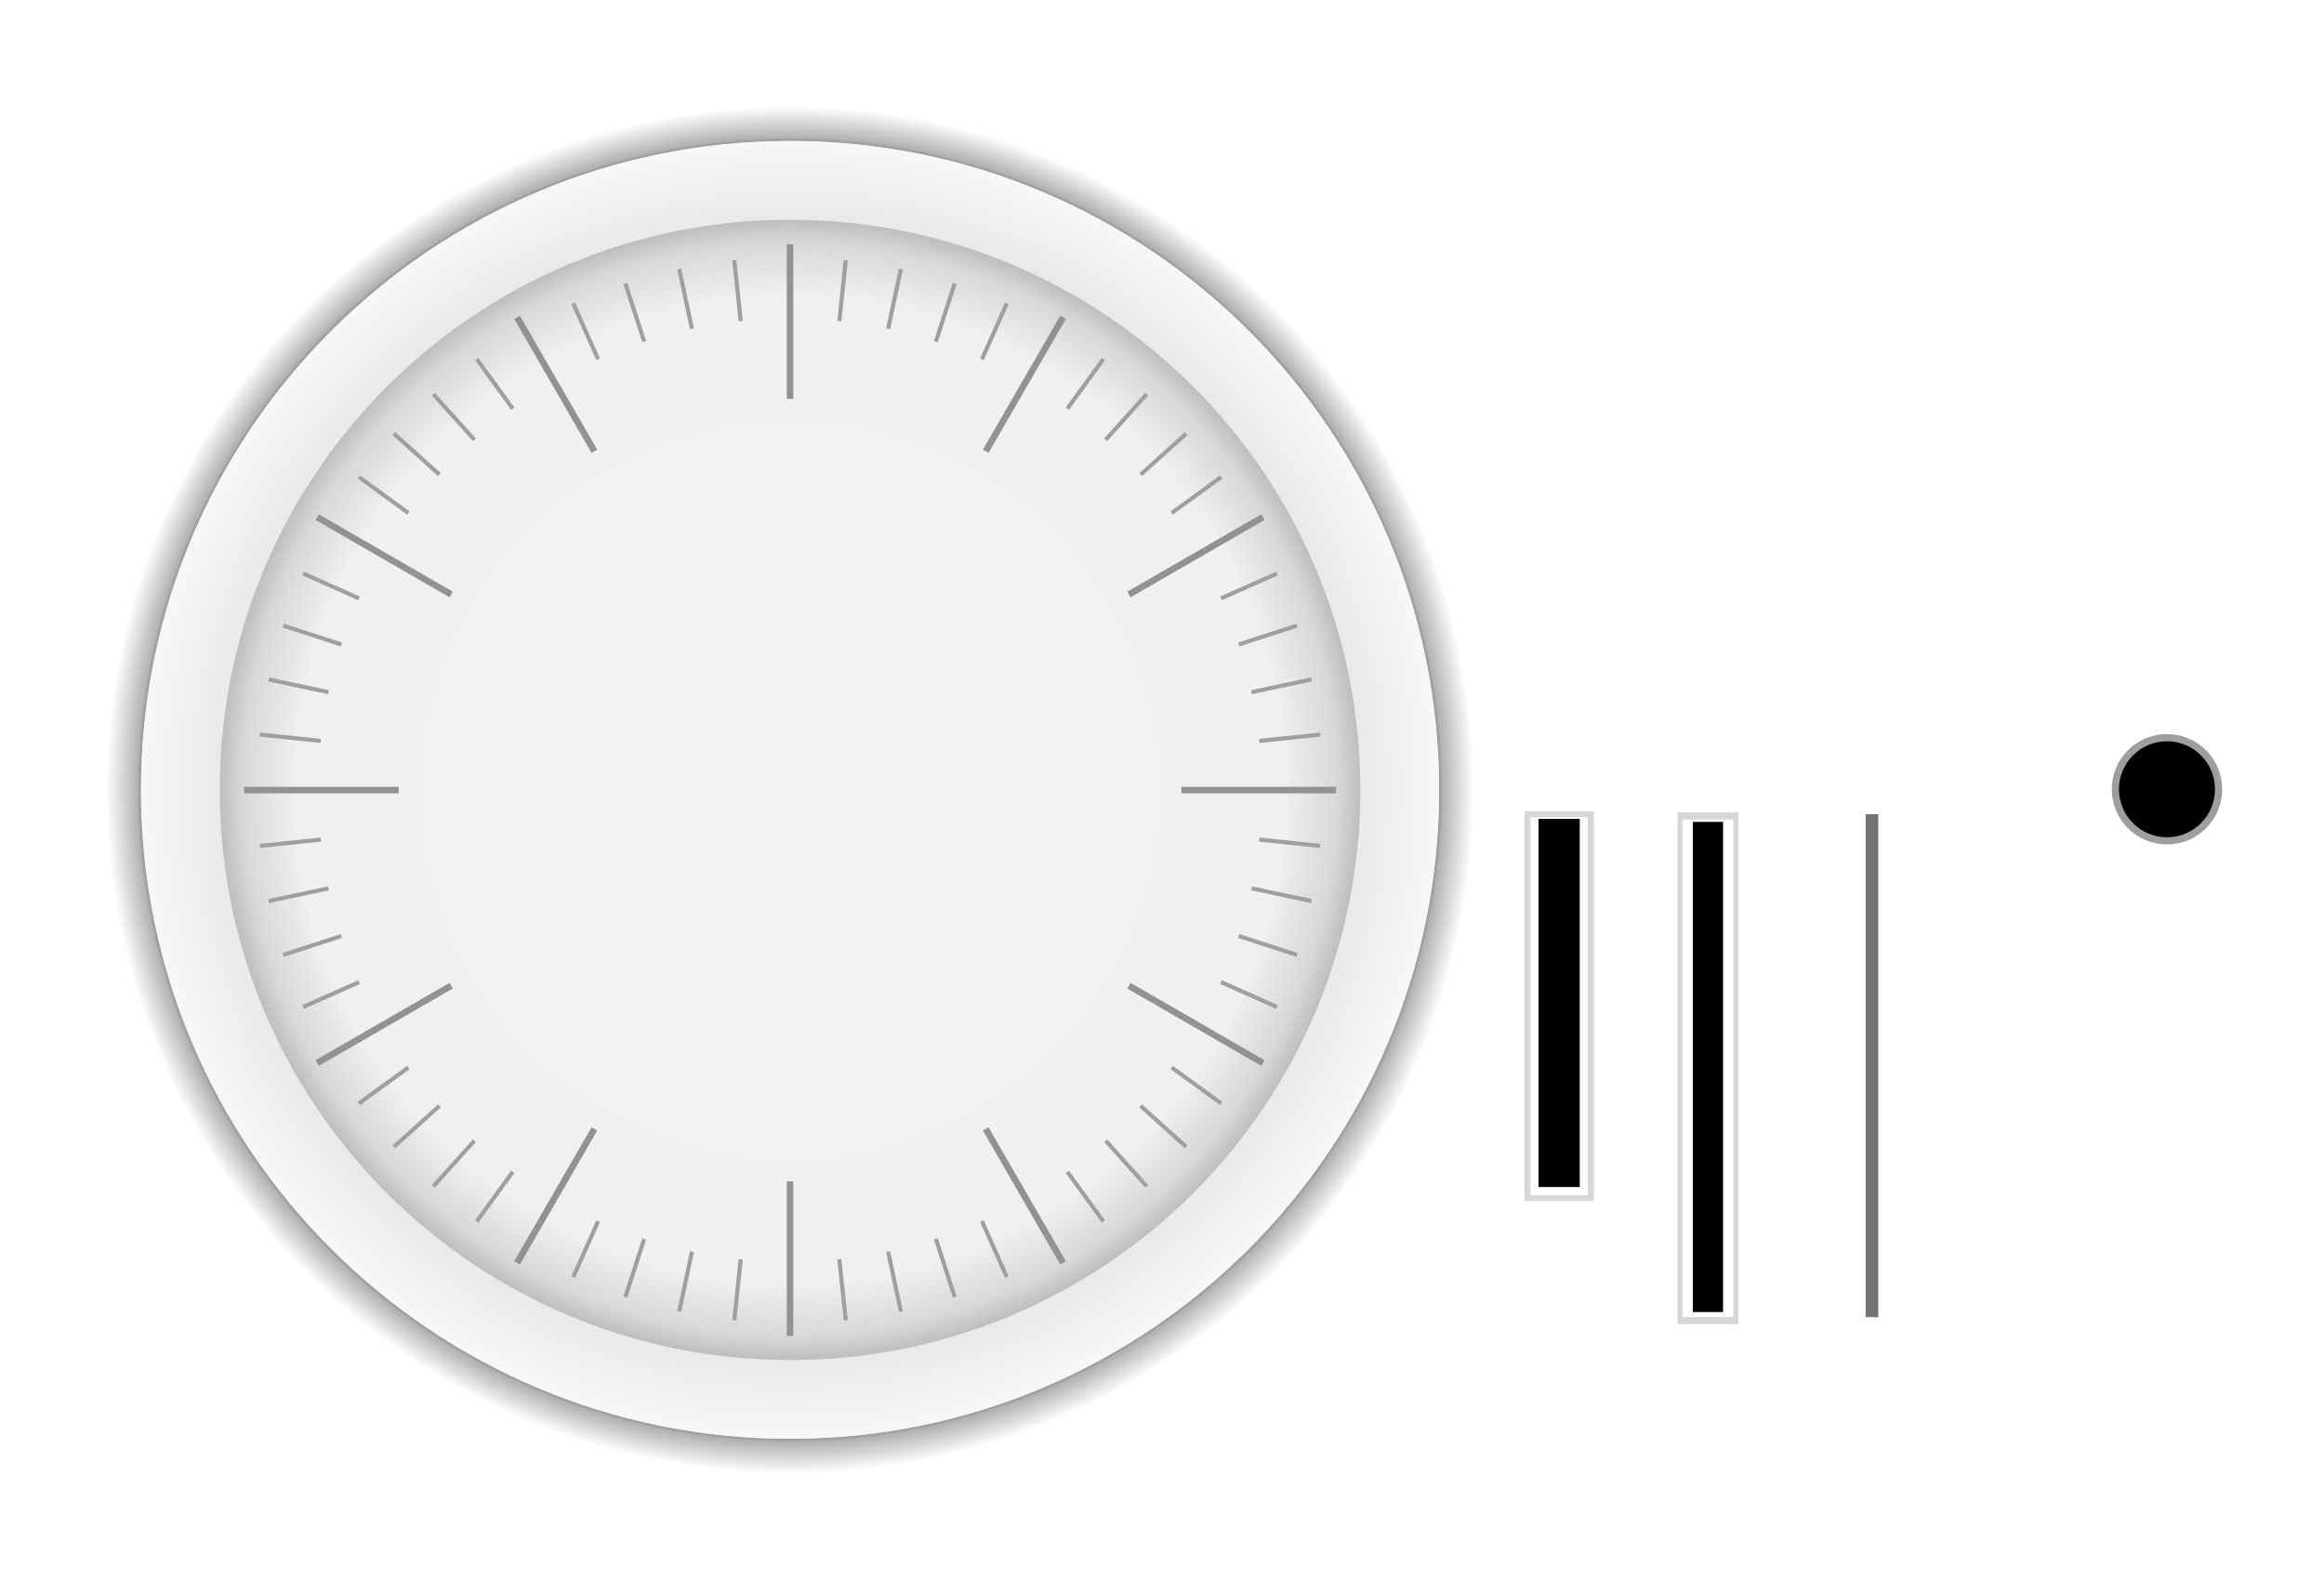
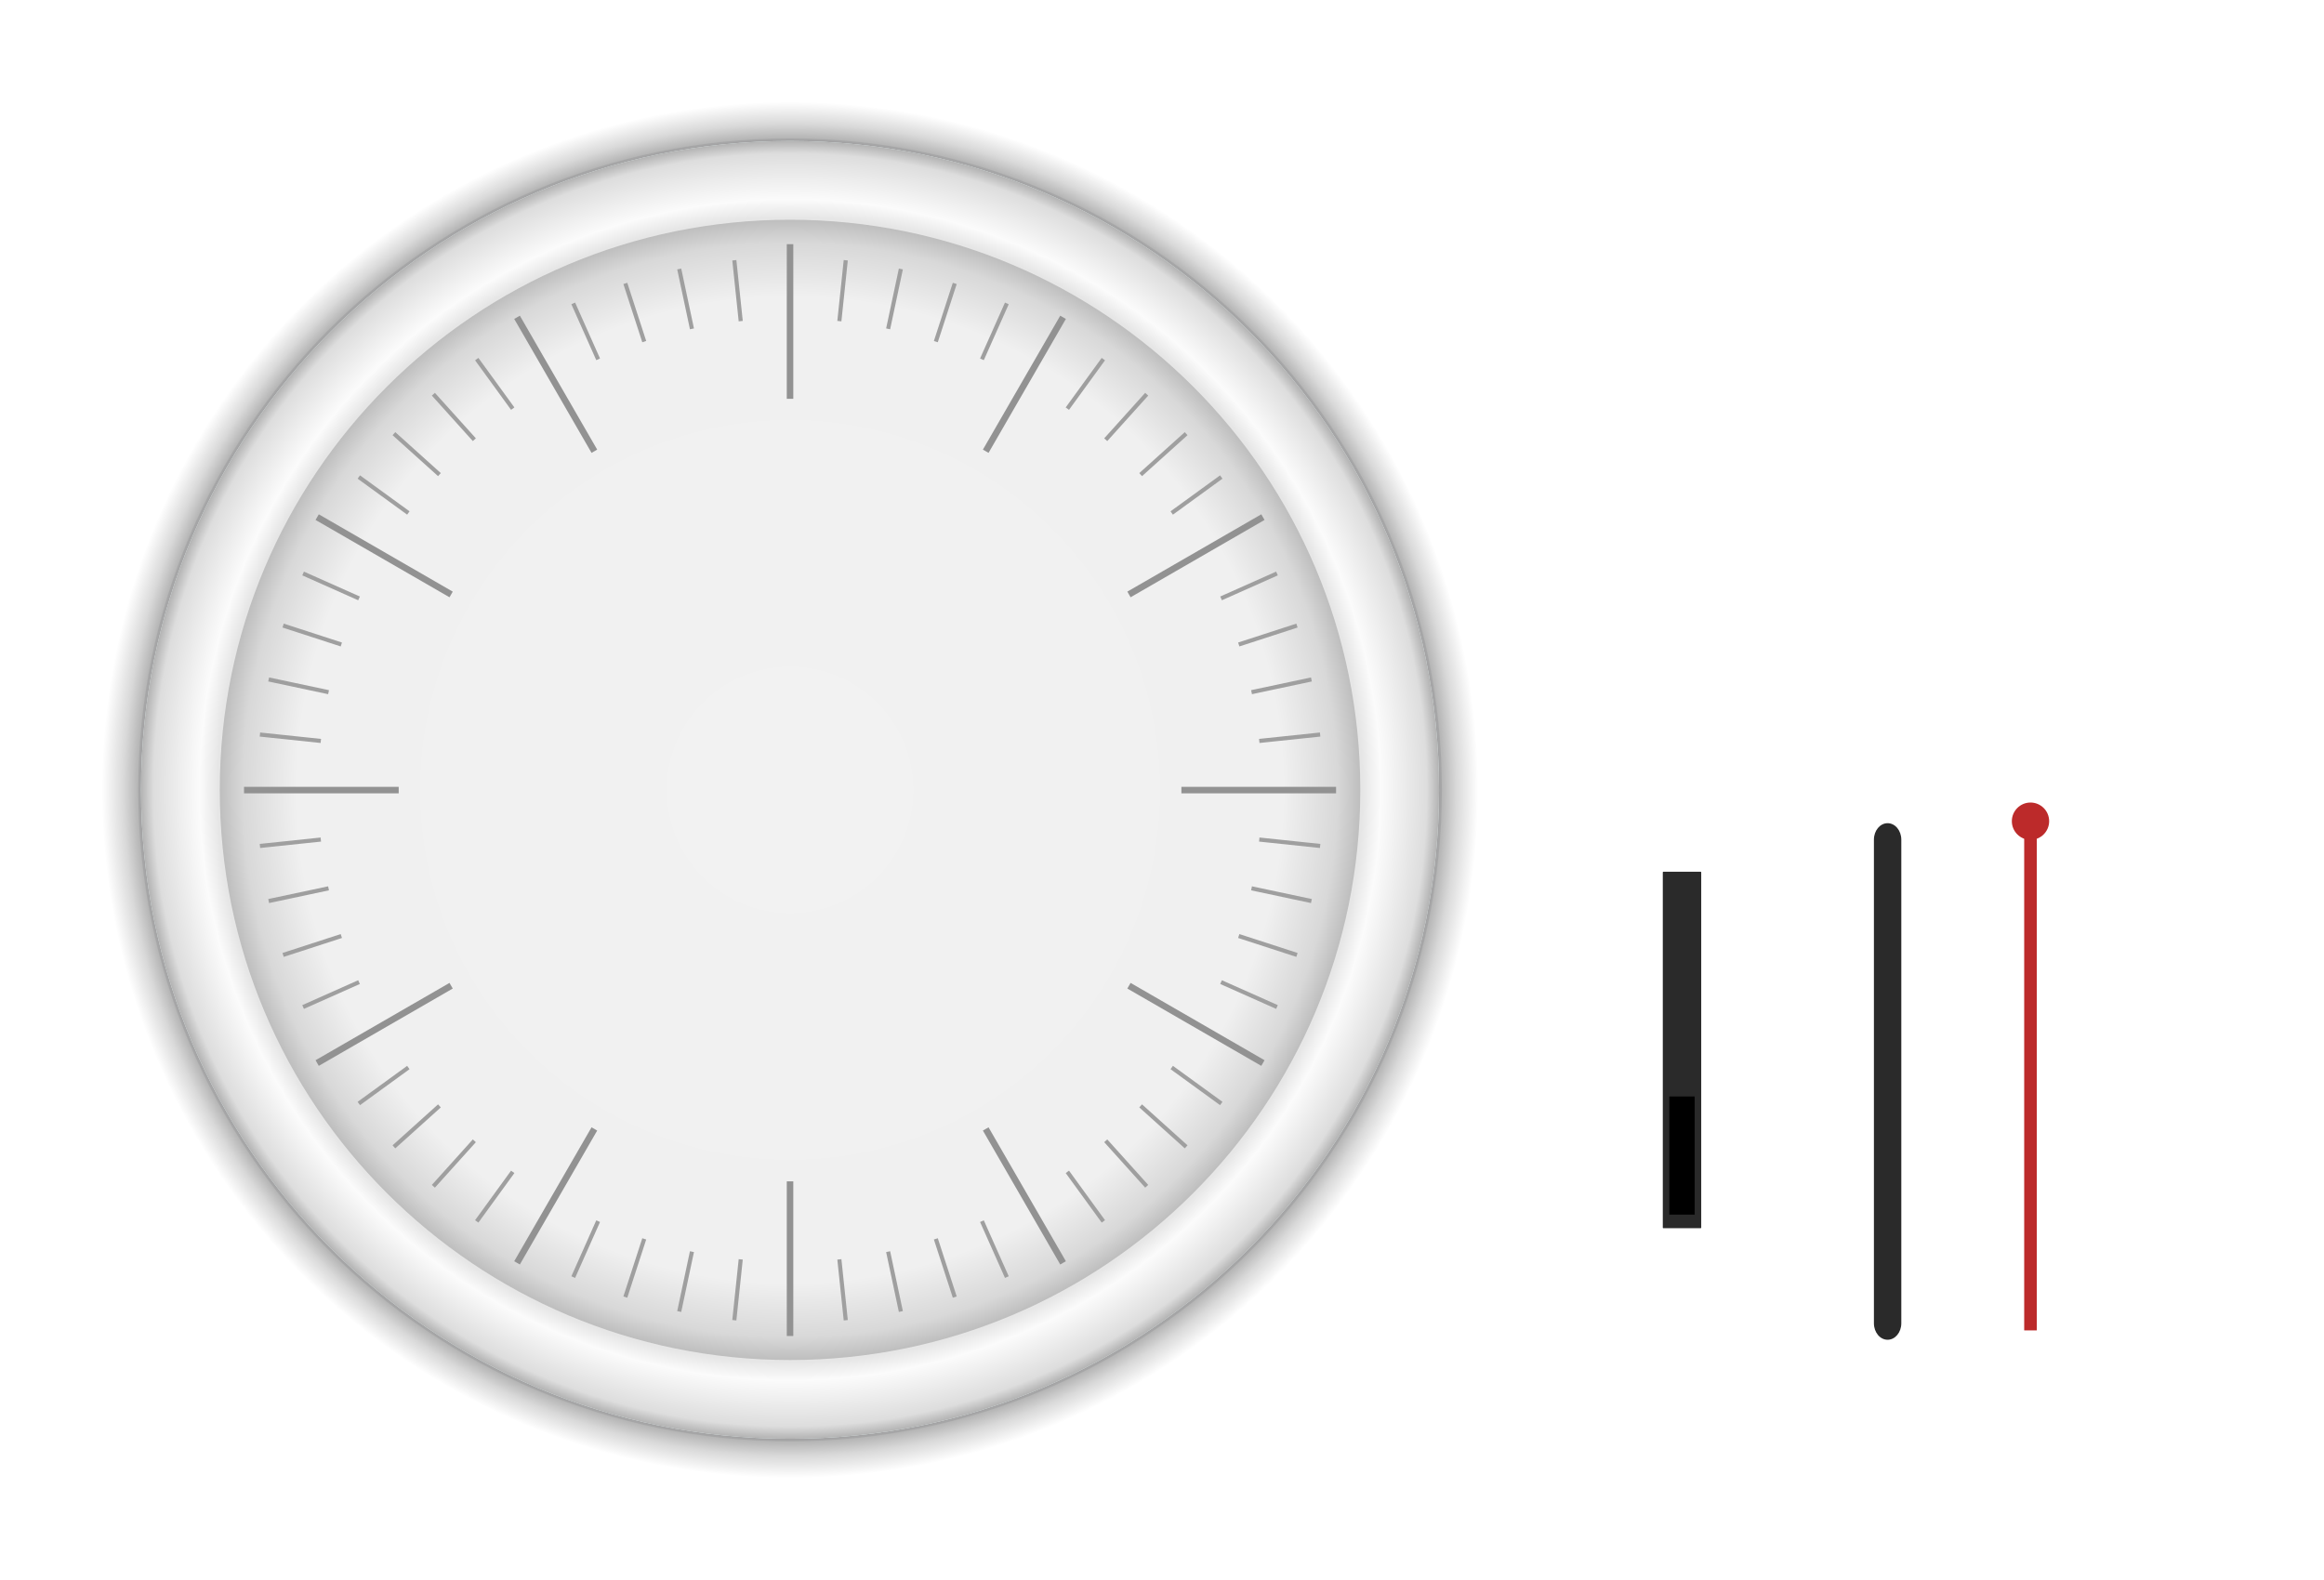
<svg xmlns="http://www.w3.org/2000/svg" xmlns:ns1="http://www.openswatchbook.org/uri/2009/osb" xmlns:xlink="http://www.w3.org/1999/xlink" width="913.113" height="620.828" viewBox="0 0 241.595 164.261" version="1.1" id="svg8">
  <defs id="defs2">
    <linearGradient id="linearGradient4632">
      <stop style="stop-color:#868686;stop-opacity:1" offset="0" id="stop4628" />
-       <stop id="stop4654" offset="1" style="stop-color:#f7f7f7;stop-opacity:1;" />
+       <stop id="stop967" offset="0.882" style="stop-color:#e6e6e6;stop-opacity:1" />
+       <stop id="stop961" offset="0.91" style="stop-color:#fbfbfb;stop-opacity:1" />
+       <stop style="stop-color:#dddddd;stop-opacity:1" offset="0.981" id="stop963" />
+       <stop id="stop4654" offset="1" style="stop-color:#b3b3b3;stop-opacity:1" />
    </linearGradient>
    <linearGradient id="linearGradient4575">
      <stop style="stop-color:#f2f2f2;stop-opacity:1" offset="0" id="stop4571" />
      <stop id="stop4652" offset="0.865" style="stop-color:#f0f0f0;stop-opacity:1" />
      <stop id="stop4579" offset="0.96" style="stop-color:#d8d8d8;stop-opacity:1" />
      <stop style="stop-color:#bebebe;stop-opacity:1" offset="1" id="stop4573" />
    </linearGradient>
    <linearGradient id="linearGradient4518">
      <stop style="stop-color:#010201;stop-opacity:1" offset="0" id="stop4514" />
-       <stop id="stop4522" offset="0.934" style="stop-color:#000000;stop-opacity:1" />
-       <stop style="stop-color:#000000;stop-opacity:0" offset="0.994" id="stop4581" />
-       <stop style="stop-color:#030303;stop-opacity:0" offset="1" id="stop4516" />
+       <stop id="stop4522" offset="0.94" style="stop-color:#000000;stop-opacity:0.858" />
+       <stop style="stop-color:#000000;stop-opacity:0.381" offset="0.968" id="stop4581" />
+       <stop style="stop-color:#010101;stop-opacity:0" offset="1" id="stop4516" />
    </linearGradient>
    <style type="text/css" id="current-color-scheme">
      .ColorScheme-Text {
        color:#31363b;
        stop-color:#31363b;
      }
      .ColorScheme-Background {
        
        stop-
      }
      .ColorScheme-Highlight {
        color:#3daee9;
        stop-color:#3daee9;
      }
      .ColorScheme-ViewText {
        color:#31363b;
        stop-color:#31363b;
      }
      .ColorScheme-ViewBackground {
        color:#fcfcfc;
        stop-color:#fcfcfc;
      }
      .ColorScheme-ViewHover {
        color:#93cee9;
        stop-color:#93cee9;
      }
      .ColorScheme-ViewFocus{
        color:#3daee9;
        stop-color:#3daee9;
      }
      .ColorScheme-ButtonText {
        color:#31363b;
        stop-color:#31363b;
      }
      .ColorScheme-ButtonBackground {
        color:#eff0f1;
        stop-color:#eff0f1;
      }
      .ColorScheme-ButtonHover {
        color:#93cee9;
        stop-color:#93cee9;
      }
      .ColorScheme-ButtonFocus{
        color:#3daee9;
        stop-color:#3daee9;
      }
      </style>
    <linearGradient id="linearGradient5339" ns1:paint="solid">
      <stop style="stop-color:#eeeeee;stop-opacity:1;" offset="0" id="stop5337" />
    </linearGradient>
    <linearGradient id="linearGradient5295" ns1:paint="solid">
      <stop style="stop-color:#eeeeee;stop-opacity:1;" offset="0" id="stop5293" />
    </linearGradient>
    <linearGradient id="linearGradient5267" ns1:paint="solid">
      <stop style="stop-color:#eeeeee;stop-opacity:1;" offset="0" id="stop5265" />
    </linearGradient>
    <linearGradient id="linearGradient5261" ns1:paint="solid">
      <stop style="stop-color:#b5b9b5;stop-opacity:1;" offset="0" id="stop5259" />
    </linearGradient>
    <linearGradient id="hour-7" ns1:paint="solid">
      <stop style="stop-color:#b4b4b4;stop-opacity:1;" offset="0" id="stop5247" />
    </linearGradient>
    <linearGradient id="linearGradient5057" ns1:paint="solid">
      <stop style="stop-color:#f8f8f8;stop-opacity:1;" offset="0" id="stop5055" />
    </linearGradient>
    <linearGradient id="linearGradient5051" ns1:paint="solid">
      <stop style="stop-color:#f8f8f8;stop-opacity:1;" offset="0" id="stop5049" />
    </linearGradient>
    <linearGradient id="linearGradient5045" ns1:paint="solid">
      <stop style="stop-color:#f8f8f8;stop-opacity:1;" offset="0" id="stop5043" />
    </linearGradient>
    <linearGradient id="linearGradient5039" ns1:paint="solid">
      <stop style="stop-color:currentColor;stop-opacity:1;" offset="0" id="stop5037" />
    </linearGradient>
    <linearGradient id="linearGradient5033" ns1:paint="solid">
      <stop style="stop-color:#ff2e13;stop-opacity:1;" offset="0" id="stop5031" />
    </linearGradient>
    <radialGradient xlink:href="#linearGradient4518" id="radialGradient4520" cx="-152.439" cy="255.444" fx="-152.439" fy="255.444" r="69.585" gradientUnits="userSpaceOnUse" gradientTransform="matrix(1.028191,0,0,1.028191,9.589761,-21.75529)" />
    <radialGradient xlink:href="#linearGradient4575" id="radialGradient4577" cx="-152.439" cy="255.444" fx="-152.439" fy="255.444" r="67.469" gradientUnits="userSpaceOnUse" gradientTransform="matrix(0.8786655,0,0,0.8786655,177.5949,17.80949)" />
    <radialGradient xlink:href="#linearGradient4632" id="radialGradient4634" cx="-147.146" cy="240.889" fx="-147.146" fy="240.889" r="67.469" gradientUnits="userSpaceOnUse" />
  </defs>
  <g id="g4510" transform="translate(229.4657,-160.4601)">
    <g id="ClockFace">
      <g transform="translate(-0.1890106,1.701141)" id="g4626">
        <circle style="opacity:0.398;fill:url(#radialGradient4520);fill-opacity:1;fill-rule:nonzero;stroke:none;stroke-width:0.501;stroke-linecap:square;stroke-miterlimit:4;stroke-dasharray:none;stroke-dashoffset:0;stroke-opacity:1" id="SHADOW" cx="-147.146" cy="240.889" r="71.547" />
        <ellipse cy="240.889" cx="-147.146" id="BORDER" class="ColorScheme-Text" style="opacity:0.1;fill:currentColor;fill-opacity:1;fill-rule:nonzero;stroke:none;stroke-width:0.575;stroke-linecap:square;stroke-miterlimit:4;stroke-dasharray:none;stroke-dashoffset:0;stroke-opacity:1" rx="67.76" ry="67.733" />
        <circle style="opacity:1;fill:#ebf7f7;fill-opacity:1;fill-rule:nonzero;stroke:none;stroke-width:0.572;stroke-linecap:square;stroke-miterlimit:4;stroke-dasharray:none;stroke-dashoffset:0;stroke-opacity:1" class="ColorScheme-Background" id="path4560" cx="-147.146" cy="240.889" r="67.469" />
        <circle r="67.469" cy="240.889" cx="-147.146" id="circle4618" class="ColorScheme-Background" style="opacity:1;fill:url(#radialGradient4634);fill-opacity:1;fill-rule:nonzero;stroke:none;stroke-width:0.572;stroke-linecap:square;stroke-miterlimit:4;stroke-dasharray:none;stroke-dashoffset:0;stroke-opacity:1" />
      </g>
      <g transform="translate(-190.9876,0.3315735)" id="g4817">
        <circle r="59.282" cy="242.259" cx="43.652" id="circle4558" class="ColorScheme-Background" style="opacity:1;fill:url(#radialGradient4577);fill-opacity:1;fill-rule:nonzero;stroke:none;stroke-width:0.503;stroke-linecap:square;stroke-miterlimit:4;stroke-dasharray:none;stroke-dashoffset:0;stroke-opacity:1" />
        <g id="g4536">
          <path id="path4583" d="m 43.652,185.516 v 16.08 -1.321" style="fill:none;fill-rule:evenodd;stroke:#929292;stroke-width:0.677;stroke-linecap:butt;stroke-linejoin:miter;stroke-miterlimit:4;stroke-dasharray:none;stroke-opacity:1" />
          <path style="fill:none;fill-rule:evenodd;stroke:#929292;stroke-width:0.677;stroke-linecap:butt;stroke-linejoin:miter;stroke-miterlimit:4;stroke-dasharray:none;stroke-opacity:1" d="m 43.652,282.963 v 16.08 -1.321" id="path4532" />
        </g>
        <g id="g4542" transform="rotate(30,43.65217,242.2797)">
          <path style="fill:none;fill-rule:evenodd;stroke:#929292;stroke-width:0.677;stroke-linecap:butt;stroke-linejoin:miter;stroke-miterlimit:4;stroke-dasharray:none;stroke-opacity:1" d="m 43.652,185.516 v 16.08 -1.321" id="path4538" />
          <path id="path4540" d="m 43.652,282.963 v 16.08 -1.321" style="fill:none;fill-rule:evenodd;stroke:#929292;stroke-width:0.677;stroke-linecap:butt;stroke-linejoin:miter;stroke-miterlimit:4;stroke-dasharray:none;stroke-opacity:1" />
        </g>
        <g transform="rotate(60,43.65217,242.2797)" id="g4548">
          <path id="path4544" d="m 43.652,185.516 v 16.08 -1.321" style="fill:none;fill-rule:evenodd;stroke:#929292;stroke-width:0.677;stroke-linecap:butt;stroke-linejoin:miter;stroke-miterlimit:4;stroke-dasharray:none;stroke-opacity:1" />
          <path style="fill:none;fill-rule:evenodd;stroke:#929292;stroke-width:0.677;stroke-linecap:butt;stroke-linejoin:miter;stroke-miterlimit:4;stroke-dasharray:none;stroke-opacity:1" d="m 43.652,282.963 v 16.08 -1.321" id="path4546" />
        </g>
        <g id="g4554" transform="rotate(90,43.65217,242.2797)">
          <path style="fill:none;fill-rule:evenodd;stroke:#929292;stroke-width:0.677;stroke-linecap:butt;stroke-linejoin:miter;stroke-miterlimit:4;stroke-dasharray:none;stroke-opacity:1" d="m 43.652,185.516 v 16.08 -1.321" id="path4550" />
          <path id="path4552" d="m 43.652,282.963 v 16.08 -1.321" style="fill:none;fill-rule:evenodd;stroke:#929292;stroke-width:0.677;stroke-linecap:butt;stroke-linejoin:miter;stroke-miterlimit:4;stroke-dasharray:none;stroke-opacity:1" />
        </g>
        <g transform="rotate(120,43.65217,242.2797)" id="g4560">
          <path id="path4556" d="m 43.652,185.516 v 16.08 -1.321" style="fill:none;fill-rule:evenodd;stroke:#929292;stroke-width:0.677;stroke-linecap:butt;stroke-linejoin:miter;stroke-miterlimit:4;stroke-dasharray:none;stroke-opacity:1" />
          <path style="fill:none;fill-rule:evenodd;stroke:#929292;stroke-width:0.677;stroke-linecap:butt;stroke-linejoin:miter;stroke-miterlimit:4;stroke-dasharray:none;stroke-opacity:1" d="m 43.652,282.963 v 16.08 -1.321" id="path4558" />
        </g>
        <g id="g4566" transform="rotate(150,43.65217,242.2797)">
          <path style="fill:none;fill-rule:evenodd;stroke:#929292;stroke-width:0.677;stroke-linecap:butt;stroke-linejoin:miter;stroke-miterlimit:4;stroke-dasharray:none;stroke-opacity:1" d="m 43.652,185.516 v 16.08 -1.321" id="path4562" />
          <path id="path4564" d="m 43.652,282.963 v 16.08 -1.321" style="fill:none;fill-rule:evenodd;stroke:#929292;stroke-width:0.677;stroke-linecap:butt;stroke-linejoin:miter;stroke-miterlimit:4;stroke-dasharray:none;stroke-opacity:1" />
        </g>
        <g id="g4586" transform="rotate(6,43.65217,242.2967)">
          <path style="fill:none;fill-rule:evenodd;stroke:#9f9f9f;stroke-width:0.426;stroke-linecap:butt;stroke-linejoin:miter;stroke-miterlimit:4;stroke-dasharray:none;stroke-opacity:1" d="m 43.652,186.886 v 6.364 -0.523" id="path4574" />
          <path id="path4582" d="m 43.652,291.344 v 6.364 -0.523" style="fill:none;fill-rule:evenodd;stroke:#9f9f9f;stroke-width:0.426;stroke-linecap:butt;stroke-linejoin:miter;stroke-miterlimit:4;stroke-dasharray:none;stroke-opacity:1" />
        </g>
        <g transform="rotate(12,43.65217,242.2967)" id="g4592">
          <path id="path4588" d="m 43.652,186.886 v 6.364 -0.523" style="fill:none;fill-rule:evenodd;stroke:#9f9f9f;stroke-width:0.426;stroke-linecap:butt;stroke-linejoin:miter;stroke-miterlimit:4;stroke-dasharray:none;stroke-opacity:1" />
          <path style="fill:none;fill-rule:evenodd;stroke:#9f9f9f;stroke-width:0.426;stroke-linecap:butt;stroke-linejoin:miter;stroke-miterlimit:4;stroke-dasharray:none;stroke-opacity:1" d="m 43.652,291.344 v 6.364 -0.523" id="path4590" />
        </g>
        <g id="g4598" transform="rotate(18,43.65217,242.2967)">
          <path style="fill:none;fill-rule:evenodd;stroke:#9f9f9f;stroke-width:0.426;stroke-linecap:butt;stroke-linejoin:miter;stroke-miterlimit:4;stroke-dasharray:none;stroke-opacity:1" d="m 43.652,186.886 v 6.364 -0.523" id="path4594" />
          <path id="path4596" d="m 43.652,291.344 v 6.364 -0.523" style="fill:none;fill-rule:evenodd;stroke:#9f9f9f;stroke-width:0.426;stroke-linecap:butt;stroke-linejoin:miter;stroke-miterlimit:4;stroke-dasharray:none;stroke-opacity:1" />
        </g>
        <g transform="rotate(24,43.65217,242.2967)" id="g4604">
          <path id="path4600" d="m 43.652,186.886 v 6.364 -0.523" style="fill:none;fill-rule:evenodd;stroke:#9f9f9f;stroke-width:0.426;stroke-linecap:butt;stroke-linejoin:miter;stroke-miterlimit:4;stroke-dasharray:none;stroke-opacity:1" />
          <path style="fill:none;fill-rule:evenodd;stroke:#9f9f9f;stroke-width:0.426;stroke-linecap:butt;stroke-linejoin:miter;stroke-miterlimit:4;stroke-dasharray:none;stroke-opacity:1" d="m 43.652,291.344 v 6.364 -0.523" id="path4602" />
        </g>
        <g id="g4610" transform="rotate(36,43.65217,242.2967)">
          <path style="fill:none;fill-rule:evenodd;stroke:#9f9f9f;stroke-width:0.426;stroke-linecap:butt;stroke-linejoin:miter;stroke-miterlimit:4;stroke-dasharray:none;stroke-opacity:1" d="m 43.652,186.886 v 6.364 -0.523" id="path4606" />
          <path id="path4608" d="m 43.652,291.344 v 6.364 -0.523" style="fill:none;fill-rule:evenodd;stroke:#9f9f9f;stroke-width:0.426;stroke-linecap:butt;stroke-linejoin:miter;stroke-miterlimit:4;stroke-dasharray:none;stroke-opacity:1" />
        </g>
        <g transform="rotate(42,43.65217,242.2967)" id="g4616">
          <path id="path4612" d="m 43.652,186.886 v 6.364 -0.523" style="fill:none;fill-rule:evenodd;stroke:#9f9f9f;stroke-width:0.426;stroke-linecap:butt;stroke-linejoin:miter;stroke-miterlimit:4;stroke-dasharray:none;stroke-opacity:1" />
          <path style="fill:none;fill-rule:evenodd;stroke:#9f9f9f;stroke-width:0.426;stroke-linecap:butt;stroke-linejoin:miter;stroke-miterlimit:4;stroke-dasharray:none;stroke-opacity:1" d="m 43.652,291.344 v 6.364 -0.523" id="path4614" />
        </g>
        <g id="g4622" transform="rotate(48,43.65217,242.2967)">
          <path style="fill:none;fill-rule:evenodd;stroke:#9f9f9f;stroke-width:0.426;stroke-linecap:butt;stroke-linejoin:miter;stroke-miterlimit:4;stroke-dasharray:none;stroke-opacity:1" d="m 43.652,186.886 v 6.364 -0.523" id="path4618" />
          <path id="path4620" d="m 43.652,291.344 v 6.364 -0.523" style="fill:none;fill-rule:evenodd;stroke:#9f9f9f;stroke-width:0.426;stroke-linecap:butt;stroke-linejoin:miter;stroke-miterlimit:4;stroke-dasharray:none;stroke-opacity:1" />
        </g>
        <g transform="rotate(54,43.65217,242.2967)" id="g4628">
          <path id="path4624" d="m 43.652,186.886 v 6.364 -0.523" style="fill:none;fill-rule:evenodd;stroke:#9f9f9f;stroke-width:0.426;stroke-linecap:butt;stroke-linejoin:miter;stroke-miterlimit:4;stroke-dasharray:none;stroke-opacity:1" />
          <path style="fill:none;fill-rule:evenodd;stroke:#9f9f9f;stroke-width:0.426;stroke-linecap:butt;stroke-linejoin:miter;stroke-miterlimit:4;stroke-dasharray:none;stroke-opacity:1" d="m 43.652,291.344 v 6.364 -0.523" id="path4626" />
        </g>
        <g id="g4634" transform="rotate(66,43.65217,242.2967)">
          <path style="fill:none;fill-rule:evenodd;stroke:#9f9f9f;stroke-width:0.426;stroke-linecap:butt;stroke-linejoin:miter;stroke-miterlimit:4;stroke-dasharray:none;stroke-opacity:1" d="m 43.652,186.886 v 6.364 -0.523" id="path4630" />
          <path id="path4632" d="m 43.652,291.344 v 6.364 -0.523" style="fill:none;fill-rule:evenodd;stroke:#9f9f9f;stroke-width:0.426;stroke-linecap:butt;stroke-linejoin:miter;stroke-miterlimit:4;stroke-dasharray:none;stroke-opacity:1" />
        </g>
        <g transform="rotate(72,43.65217,242.2967)" id="g4640">
          <path id="path4636" d="m 43.652,186.886 v 6.364 -0.523" style="fill:none;fill-rule:evenodd;stroke:#9f9f9f;stroke-width:0.426;stroke-linecap:butt;stroke-linejoin:miter;stroke-miterlimit:4;stroke-dasharray:none;stroke-opacity:1" />
          <path style="fill:none;fill-rule:evenodd;stroke:#9f9f9f;stroke-width:0.426;stroke-linecap:butt;stroke-linejoin:miter;stroke-miterlimit:4;stroke-dasharray:none;stroke-opacity:1" d="m 43.652,291.344 v 6.364 -0.523" id="path4638" />
        </g>
        <g id="g4646" transform="rotate(78,43.65217,242.2967)">
          <path style="fill:none;fill-rule:evenodd;stroke:#9f9f9f;stroke-width:0.426;stroke-linecap:butt;stroke-linejoin:miter;stroke-miterlimit:4;stroke-dasharray:none;stroke-opacity:1" d="m 43.652,186.886 v 6.364 -0.523" id="path4642" />
          <path id="path4644" d="m 43.652,291.344 v 6.364 -0.523" style="fill:none;fill-rule:evenodd;stroke:#9f9f9f;stroke-width:0.426;stroke-linecap:butt;stroke-linejoin:miter;stroke-miterlimit:4;stroke-dasharray:none;stroke-opacity:1" />
        </g>
        <g transform="rotate(84,43.65217,242.2967)" id="g4652">
          <path id="path4648" d="m 43.652,186.886 v 6.364 -0.523" style="fill:none;fill-rule:evenodd;stroke:#9f9f9f;stroke-width:0.426;stroke-linecap:butt;stroke-linejoin:miter;stroke-miterlimit:4;stroke-dasharray:none;stroke-opacity:1" />
          <path style="fill:none;fill-rule:evenodd;stroke:#9f9f9f;stroke-width:0.426;stroke-linecap:butt;stroke-linejoin:miter;stroke-miterlimit:4;stroke-dasharray:none;stroke-opacity:1" d="m 43.652,291.344 v 6.364 -0.523" id="path4650" />
        </g>
        <g id="g4658" transform="rotate(96,43.65217,242.2967)">
          <path style="fill:none;fill-rule:evenodd;stroke:#9f9f9f;stroke-width:0.426;stroke-linecap:butt;stroke-linejoin:miter;stroke-miterlimit:4;stroke-dasharray:none;stroke-opacity:1" d="m 43.652,186.886 v 6.364 -0.523" id="path4654" />
          <path id="path4656" d="m 43.652,291.344 v 6.364 -0.523" style="fill:none;fill-rule:evenodd;stroke:#9f9f9f;stroke-width:0.426;stroke-linecap:butt;stroke-linejoin:miter;stroke-miterlimit:4;stroke-dasharray:none;stroke-opacity:1" />
        </g>
        <g transform="rotate(102,43.65217,242.2967)" id="g4664">
          <path id="path4660" d="m 43.652,186.886 v 6.364 -0.523" style="fill:none;fill-rule:evenodd;stroke:#9f9f9f;stroke-width:0.426;stroke-linecap:butt;stroke-linejoin:miter;stroke-miterlimit:4;stroke-dasharray:none;stroke-opacity:1" />
          <path style="fill:none;fill-rule:evenodd;stroke:#9f9f9f;stroke-width:0.426;stroke-linecap:butt;stroke-linejoin:miter;stroke-miterlimit:4;stroke-dasharray:none;stroke-opacity:1" d="m 43.652,291.344 v 6.364 -0.523" id="path4662" />
        </g>
        <g id="g4670" transform="rotate(108,43.65217,242.2967)">
          <path style="fill:none;fill-rule:evenodd;stroke:#9f9f9f;stroke-width:0.426;stroke-linecap:butt;stroke-linejoin:miter;stroke-miterlimit:4;stroke-dasharray:none;stroke-opacity:1" d="m 43.652,186.886 v 6.364 -0.523" id="path4666" />
          <path id="path4668" d="m 43.652,291.344 v 6.364 -0.523" style="fill:none;fill-rule:evenodd;stroke:#9f9f9f;stroke-width:0.426;stroke-linecap:butt;stroke-linejoin:miter;stroke-miterlimit:4;stroke-dasharray:none;stroke-opacity:1" />
        </g>
        <g transform="rotate(114,43.65217,242.2967)" id="g4676">
          <path id="path4672" d="m 43.652,186.886 v 6.364 -0.523" style="fill:none;fill-rule:evenodd;stroke:#9f9f9f;stroke-width:0.426;stroke-linecap:butt;stroke-linejoin:miter;stroke-miterlimit:4;stroke-dasharray:none;stroke-opacity:1" />
          <path style="fill:none;fill-rule:evenodd;stroke:#9f9f9f;stroke-width:0.426;stroke-linecap:butt;stroke-linejoin:miter;stroke-miterlimit:4;stroke-dasharray:none;stroke-opacity:1" d="m 43.652,291.344 v 6.364 -0.523" id="path4674" />
        </g>
        <g id="g4682" transform="rotate(126,43.65217,242.2967)">
          <path style="fill:none;fill-rule:evenodd;stroke:#9f9f9f;stroke-width:0.426;stroke-linecap:butt;stroke-linejoin:miter;stroke-miterlimit:4;stroke-dasharray:none;stroke-opacity:1" d="m 43.652,186.886 v 6.364 -0.523" id="path4678" />
          <path id="path4680" d="m 43.652,291.344 v 6.364 -0.523" style="fill:none;fill-rule:evenodd;stroke:#9f9f9f;stroke-width:0.426;stroke-linecap:butt;stroke-linejoin:miter;stroke-miterlimit:4;stroke-dasharray:none;stroke-opacity:1" />
        </g>
        <g transform="rotate(132,43.65217,242.2967)" id="g4688">
          <path id="path4684" d="m 43.652,186.886 v 6.364 -0.523" style="fill:none;fill-rule:evenodd;stroke:#9f9f9f;stroke-width:0.426;stroke-linecap:butt;stroke-linejoin:miter;stroke-miterlimit:4;stroke-dasharray:none;stroke-opacity:1" />
          <path style="fill:none;fill-rule:evenodd;stroke:#9f9f9f;stroke-width:0.426;stroke-linecap:butt;stroke-linejoin:miter;stroke-miterlimit:4;stroke-dasharray:none;stroke-opacity:1" d="m 43.652,291.344 v 6.364 -0.523" id="path4686" />
        </g>
        <g id="g4694" transform="rotate(138,43.65217,242.2967)">
          <path style="fill:none;fill-rule:evenodd;stroke:#9f9f9f;stroke-width:0.426;stroke-linecap:butt;stroke-linejoin:miter;stroke-miterlimit:4;stroke-dasharray:none;stroke-opacity:1" d="m 43.652,186.886 v 6.364 -0.523" id="path4690" />
          <path id="path4692" d="m 43.652,291.344 v 6.364 -0.523" style="fill:none;fill-rule:evenodd;stroke:#9f9f9f;stroke-width:0.426;stroke-linecap:butt;stroke-linejoin:miter;stroke-miterlimit:4;stroke-dasharray:none;stroke-opacity:1" />
        </g>
        <g transform="rotate(144,43.65217,242.2967)" id="g4700">
          <path id="path4696" d="m 43.652,186.886 v 6.364 -0.523" style="fill:none;fill-rule:evenodd;stroke:#9f9f9f;stroke-width:0.426;stroke-linecap:butt;stroke-linejoin:miter;stroke-miterlimit:4;stroke-dasharray:none;stroke-opacity:1" />
          <path style="fill:none;fill-rule:evenodd;stroke:#9f9f9f;stroke-width:0.426;stroke-linecap:butt;stroke-linejoin:miter;stroke-miterlimit:4;stroke-dasharray:none;stroke-opacity:1" d="m 43.652,291.344 v 6.364 -0.523" id="path4698" />
        </g>
        <g id="g4706" transform="rotate(156,43.65217,242.2967)">
          <path style="fill:none;fill-rule:evenodd;stroke:#9f9f9f;stroke-width:0.426;stroke-linecap:butt;stroke-linejoin:miter;stroke-miterlimit:4;stroke-dasharray:none;stroke-opacity:1" d="m 43.652,186.886 v 6.364 -0.523" id="path4702" />
          <path id="path4704" d="m 43.652,291.344 v 6.364 -0.523" style="fill:none;fill-rule:evenodd;stroke:#9f9f9f;stroke-width:0.426;stroke-linecap:butt;stroke-linejoin:miter;stroke-miterlimit:4;stroke-dasharray:none;stroke-opacity:1" />
        </g>
        <g transform="rotate(162,43.65217,242.2967)" id="g4712">
          <path id="path4708" d="m 43.652,186.886 v 6.364 -0.523" style="fill:none;fill-rule:evenodd;stroke:#9f9f9f;stroke-width:0.426;stroke-linecap:butt;stroke-linejoin:miter;stroke-miterlimit:4;stroke-dasharray:none;stroke-opacity:1" />
          <path style="fill:none;fill-rule:evenodd;stroke:#9f9f9f;stroke-width:0.426;stroke-linecap:butt;stroke-linejoin:miter;stroke-miterlimit:4;stroke-dasharray:none;stroke-opacity:1" d="m 43.652,291.344 v 6.364 -0.523" id="path4710" />
        </g>
        <g id="g4718" transform="rotate(168,43.65217,242.2967)">
          <path style="fill:none;fill-rule:evenodd;stroke:#9f9f9f;stroke-width:0.426;stroke-linecap:butt;stroke-linejoin:miter;stroke-miterlimit:4;stroke-dasharray:none;stroke-opacity:1" d="m 43.652,186.886 v 6.364 -0.523" id="path4714" />
          <path id="path4716" d="m 43.652,291.344 v 6.364 -0.523" style="fill:none;fill-rule:evenodd;stroke:#9f9f9f;stroke-width:0.426;stroke-linecap:butt;stroke-linejoin:miter;stroke-miterlimit:4;stroke-dasharray:none;stroke-opacity:1" />
        </g>
        <g transform="rotate(174,43.65217,242.2967)" id="g4724">
          <path id="path4720" d="m 43.652,186.886 v 6.364 -0.523" style="fill:none;fill-rule:evenodd;stroke:#9f9f9f;stroke-width:0.426;stroke-linecap:butt;stroke-linejoin:miter;stroke-miterlimit:4;stroke-dasharray:none;stroke-opacity:1" />
          <path style="fill:none;fill-rule:evenodd;stroke:#9f9f9f;stroke-width:0.426;stroke-linecap:butt;stroke-linejoin:miter;stroke-miterlimit:4;stroke-dasharray:none;stroke-opacity:1" d="m 43.652,291.344 v 6.364 -0.523" id="path4722" />
        </g>
      </g>
    </g>
-     <g transform="matrix(0.9350148,0,0,1.327491,-2.640123,-79.42447)" id="MinuteHand">
-       <g id="g4940" transform="translate(0.2509899)">
-         <rect y="245.079" x="-54.631" height="38.392" width="3.364" id="rect4936" style="opacity:1;fill:#000000;fill-opacity:1;fill-rule:nonzero;stroke:none;stroke-width:0.325;stroke-linecap:square;stroke-miterlimit:4;stroke-dasharray:none;stroke-dashoffset:0;stroke-opacity:1" />
-         <rect style="opacity:1;fill:none;fill-opacity:1;fill-rule:nonzero;stroke:#000000;stroke-width:0.559;stroke-linecap:square;stroke-miterlimit:4;stroke-dasharray:none;stroke-dashoffset:0;stroke-opacity:0.159" id="rect4938" width="6.205" height="39.531" x="-56.052" y="244.615" />
+     <g id="MinuteHand" transform="translate(18.67719,0.1373323)">
+       <rect style="opacity:1;fill:#2a2a2a;fill-opacity:1;fill-rule:nonzero;stroke:none;stroke-width:0.354;stroke-linecap:square;stroke-miterlimit:4;stroke-dasharray:none;stroke-dashoffset:0;stroke-opacity:1" id="rect4936" width="2.847" height="53.711" x="-53.337" y="245.916" ry="1.71" />
+       <rect style="opacity:1;fill:none;fill-opacity:0.177;fill-rule:nonzero;stroke:none;stroke-width:0.659;stroke-linecap:square;stroke-miterlimit:4;stroke-dasharray:none;stroke-dashoffset:0;stroke-opacity:1" id="rect4942" width="8.639" height="58.926" x="-56.233" y="242.552" />
+     </g>
+     <circle style="opacity:1;fill:#cccccc;fill-opacity:1;fill-rule:nonzero;stroke:#171717;stroke-width:2.558;stroke-linecap:square;stroke-miterlimit:4;stroke-dasharray:none;stroke-dashoffset:0;stroke-opacity:1" id="HandCenterScrew" cx="22.78" cy="240.174" r="6.403" class="ColorScheme-Background" />
+     <g id="SecondHand">
+       <g transform="matrix(0.5629975,0,0,1,4.748417,1.121053)" id="g969">
+         <rect style="opacity:1;fill:#bc2a2a;fill-opacity:1;fill-rule:nonzero;stroke:none;stroke-width:0.482;stroke-linecap:square;stroke-miterlimit:4;stroke-dasharray:none;stroke-dashoffset:0;stroke-opacity:1" id="rect5022" width="2.326" height="52.304" x="-42.248" y="245.366" />
+         <rect style="opacity:1;fill:none;fill-opacity:1;fill-rule:nonzero;stroke:none;stroke-width:0.718;stroke-linecap:square;stroke-miterlimit:4;stroke-dasharray:none;stroke-dashoffset:0;stroke-opacity:1" id="rect5024" width="8.467" height="58.527" x="-45.318" y="242.741" />
      </g>
-       <rect style="opacity:1;fill:none;fill-opacity:0.177;fill-rule:nonzero;stroke:none;stroke-width:0.592;stroke-linecap:square;stroke-miterlimit:4;stroke-dasharray:none;stroke-dashoffset:0;stroke-opacity:1" id="rect4942" width="9.239" height="44.389" x="-57.318" y="242.545" />
-     </g>
-     <ellipse style="opacity:1;fill:#000000;fill-opacity:1;fill-rule:nonzero;stroke:#9e9e9e;stroke-width:0.749;stroke-linecap:square;stroke-miterlimit:4;stroke-dasharray:none;stroke-dashoffset:0;stroke-opacity:1" id="HandCenterScrew" cx="-4.194" cy="242.526" rx="5.365" ry="5.365" />
-     <g id="SecondHand" transform="matrix(0.5629975,0,0,1,-11.73146,-0.2522696)">
-       <rect y="245.366" x="-42.248" height="52.304" width="2.326" id="rect5022" style="opacity:1;fill:#737373;fill-opacity:1;fill-rule:nonzero;stroke:none;stroke-width:0.482;stroke-linecap:square;stroke-miterlimit:4;stroke-dasharray:none;stroke-dashoffset:0;stroke-opacity:1" />
-       <rect y="242.741" x="-45.318" height="58.527" width="8.467" id="rect5024" style="opacity:1;fill:none;fill-opacity:1;fill-rule:nonzero;stroke:none;stroke-width:0.718;stroke-linecap:square;stroke-miterlimit:4;stroke-dasharray:none;stroke-dashoffset:0;stroke-opacity:1" />
+       <circle r="1.939" cy="245.845" cx="-18.382" id="path961" style="opacity:1;fill:#bc2a2a;fill-opacity:1;fill-rule:nonzero;stroke:none;stroke-width:0.188;stroke-linecap:round;stroke-miterlimit:4;stroke-dasharray:none;stroke-dashoffset:0;stroke-opacity:0.987" />
    </g>
    <g id="HourHand">
-       <rect y="245.608" x="-69.521" height="38.273" width="4.279" id="rect4920" style="opacity:1;fill:#000000;fill-opacity:1;fill-rule:nonzero;stroke:none;stroke-width:0.366;stroke-linecap:square;stroke-miterlimit:4;stroke-dasharray:none;stroke-dashoffset:0;stroke-opacity:1" />
-       <rect style="opacity:1;fill:none;fill-opacity:1;fill-rule:nonzero;stroke:#000000;stroke-width:0.619;stroke-linecap:square;stroke-miterlimit:4;stroke-dasharray:none;stroke-dashoffset:0;stroke-opacity:0.159" id="rect4922" width="6.582" height="39.912" x="-70.672" y="245.121" />
-       <rect y="242.377" x="-72.001" height="44.389" width="9.239" id="rect4928" style="opacity:1;fill:none;fill-opacity:0.177;fill-rule:nonzero;stroke:none;stroke-width:0.592;stroke-linecap:square;stroke-miterlimit:4;stroke-dasharray:none;stroke-dashoffset:0;stroke-opacity:1" />
-       <rect style="opacity:1;fill:currentColor;fill-opacity:1;fill-rule:nonzero;stroke:none;stroke-width:0.137;stroke-linecap:square;stroke-miterlimit:4;stroke-dasharray:none;stroke-dashoffset:0;stroke-opacity:1" id="HOURLIGHT" class="ColorScheme-Background" width="2.337" height="9.76" x="-68.55" y="273.217" />
+       <rect y="251.101" x="-56.607" height="37.064" width="3.994" id="rect4920" style="opacity:1;fill:#2a2a2a;fill-opacity:1;fill-rule:nonzero;stroke:none;stroke-width:0.348;stroke-linecap:square;stroke-miterlimit:4;stroke-dasharray:none;stroke-dashoffset:0;stroke-opacity:1" ry="0.057" />
+       <rect y="247.87" x="-59.229" height="44.389" width="9.239" id="rect4928" style="opacity:1;fill:none;fill-opacity:0.177;fill-rule:nonzero;stroke:none;stroke-width:0.592;stroke-linecap:square;stroke-miterlimit:4;stroke-dasharray:none;stroke-dashoffset:0;stroke-opacity:1" />
+       <rect style="opacity:1;fill:currentColor;fill-opacity:1;fill-rule:nonzero;stroke:none;stroke-width:0.163;stroke-linecap:square;stroke-miterlimit:4;stroke-dasharray:none;stroke-dashoffset:0;stroke-opacity:1" id="HOURLIGHT" class="ColorScheme-Background" width="2.635" height="12.282" x="-55.927" y="274.469" />
    </g>
  </g>
</svg>
